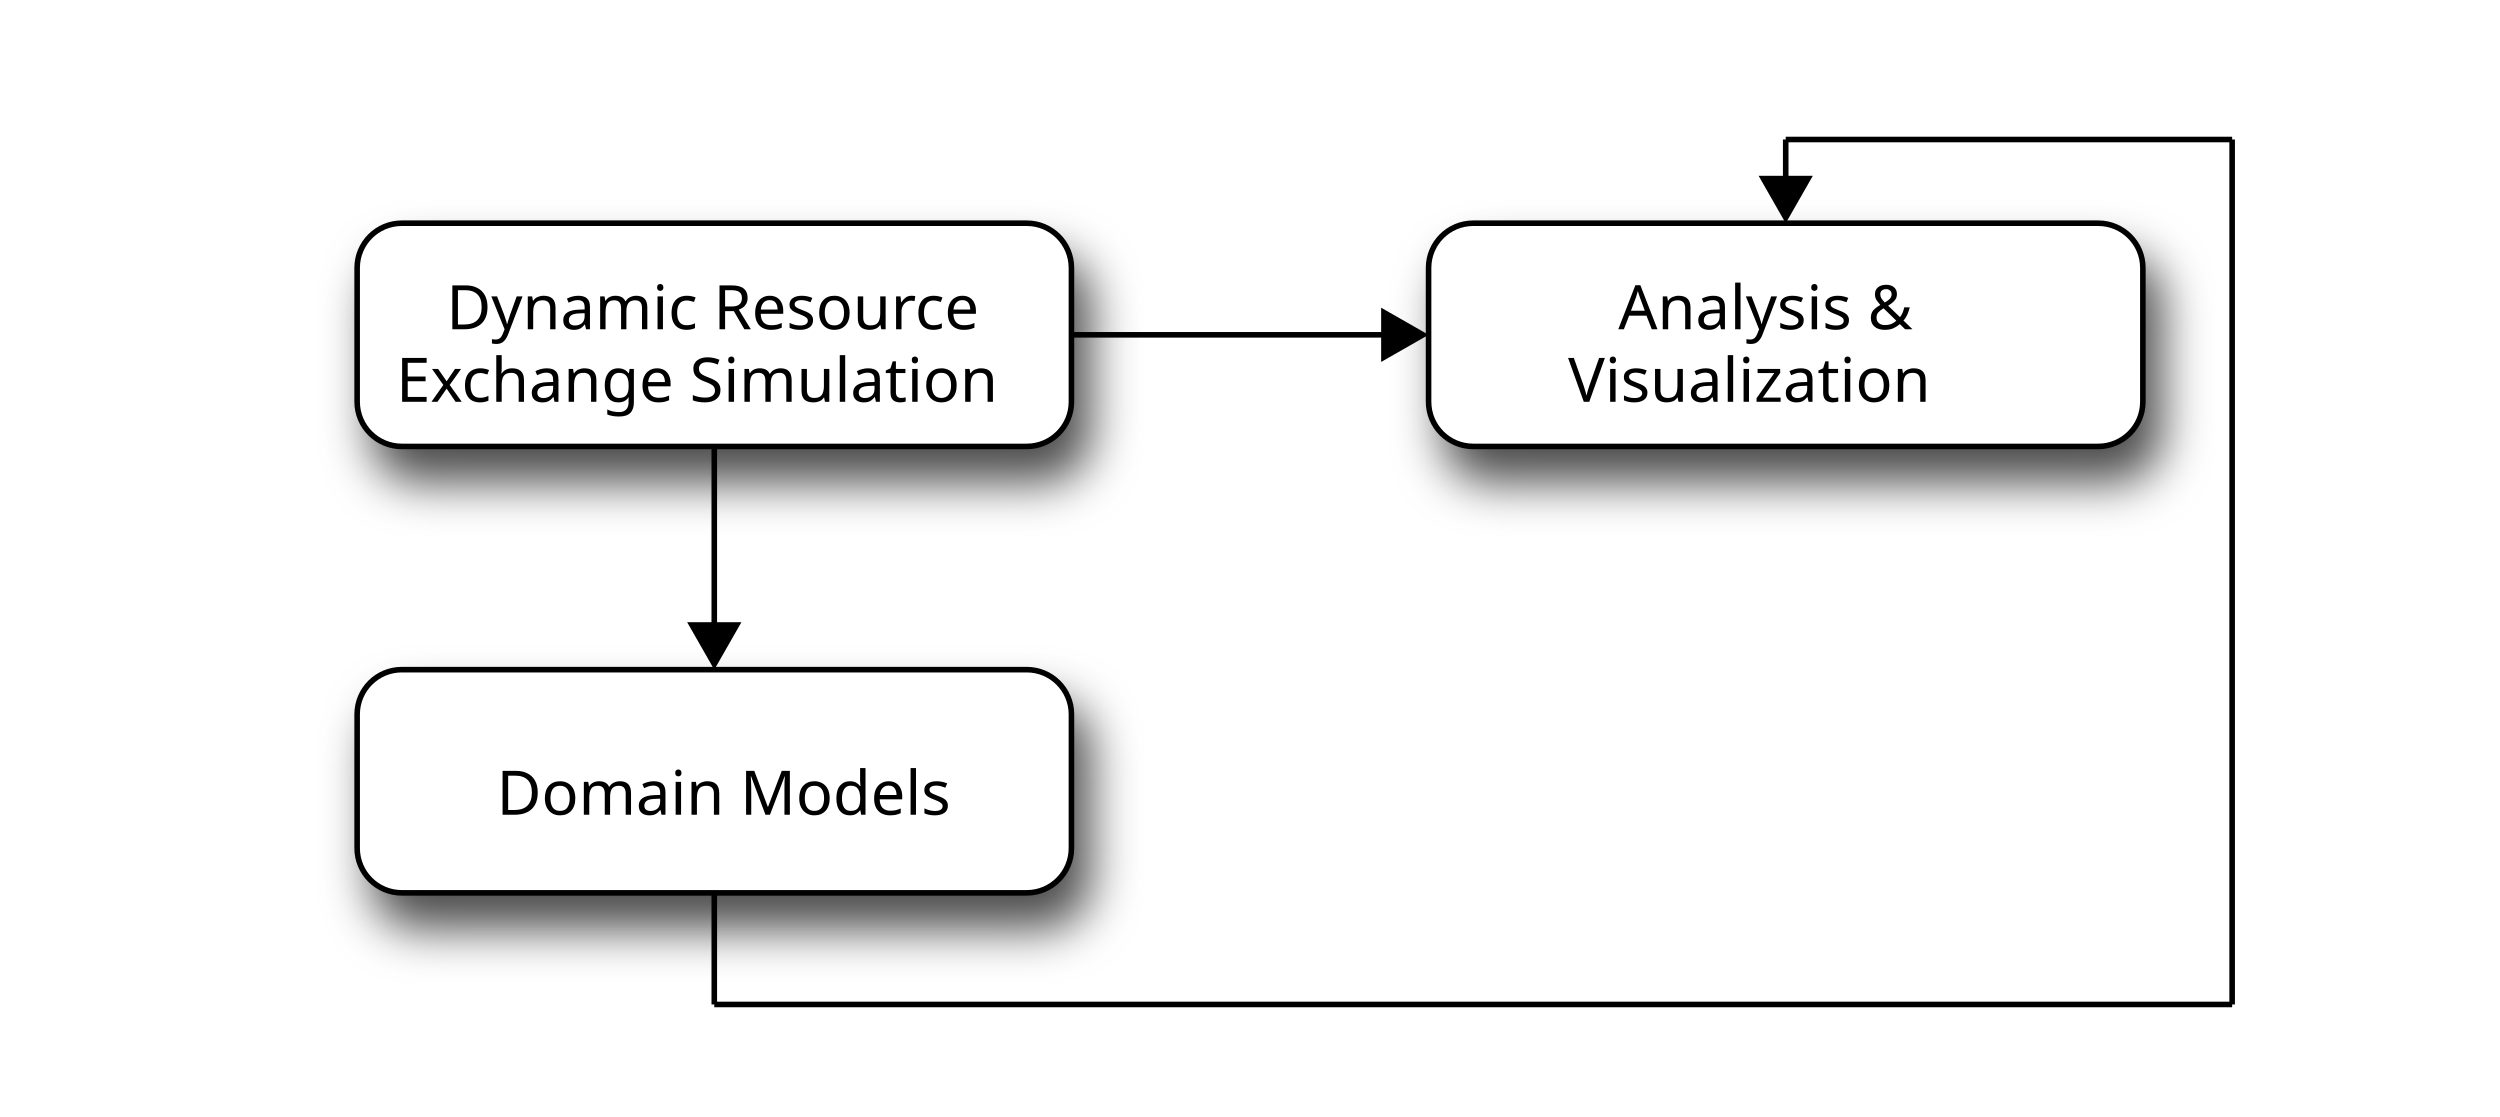
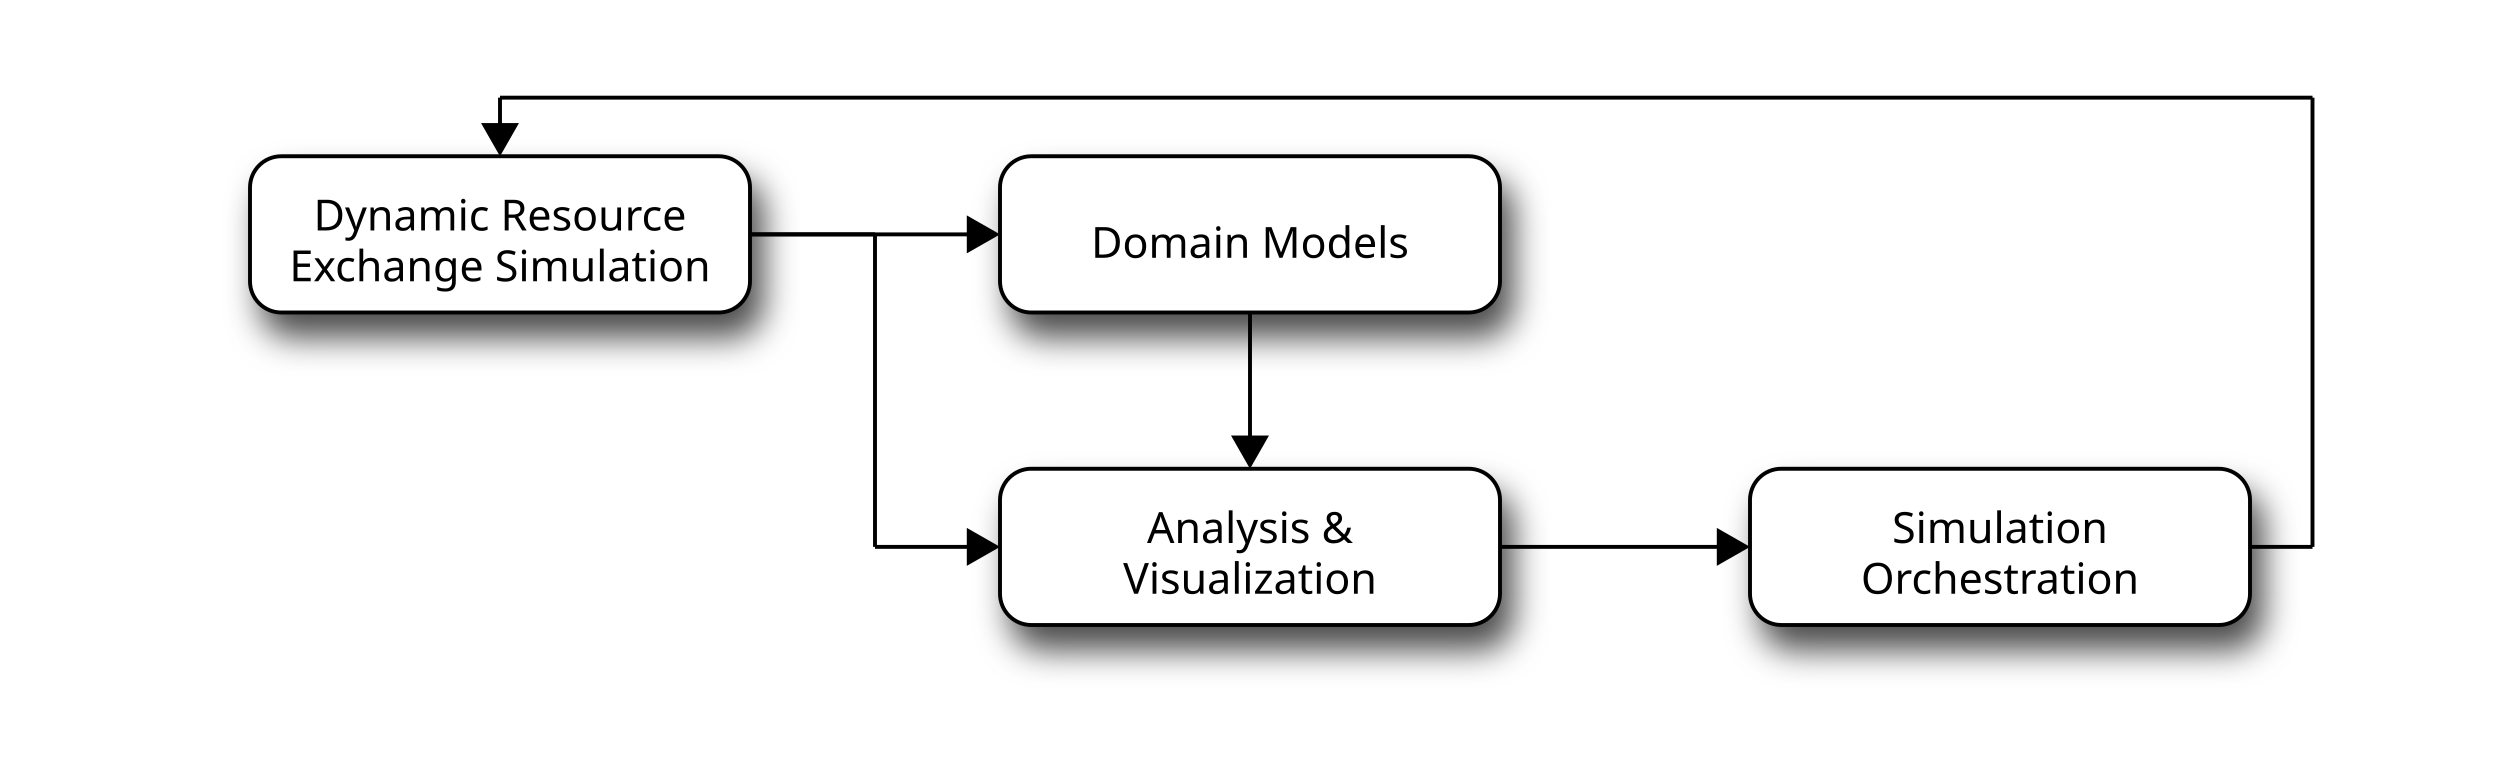
- <svg xmlns="http://www.w3.org/2000/svg" viewBox="0 0 448 200">
+ <svg xmlns="http://www.w3.org/2000/svg" viewBox="0 0 640 200">
  <defs id="defs_block">
    <filter height="1.504" id="filter_blur" width="1.157" x="-0.079" y="-0.252">
      <feGaussianBlur id="feGaussianBlur3780" stdDeviation="4.2" />
    </filter>
  </defs>
-   <rect fill="none" height="140" style="filter:url(#filter_blur)" width="144" x="56" y="30" />
+   <rect fill="none" height="140" style="filter:url(#filter_blur)" width="144" x="248" y="30" />
  <path d="M 75 46 L 187 46 A8,8 0 0 1 195 54 L 195 78 A8,8 0 0 1 187 86 L 75 86 A8,8 0 0 1 67 78 L 67 54 A8,8 0 0 1 75 46" fill="rgb(0,0,0)" stroke="rgb(0,0,0)" style="filter:url(#filter_blur);opacity:0.7;fill-opacity:1" />
-   <path d="M 75 126 L 187 126 A8,8 0 0 1 195 134 L 195 158 A8,8 0 0 1 187 166 L 75 166 A8,8 0 0 1 67 158 L 67 134 A8,8 0 0 1 75 126" fill="rgb(0,0,0)" stroke="rgb(0,0,0)" style="filter:url(#filter_blur);opacity:0.7;fill-opacity:1" />
+   <path d="M 267 126 L 379 126 A8,8 0 0 1 387 134 L 387 158 A8,8 0 0 1 379 166 L 267 166 A8,8 0 0 1 259 158 L 259 134 A8,8 0 0 1 267 126" fill="rgb(0,0,0)" stroke="rgb(0,0,0)" style="filter:url(#filter_blur);opacity:0.7;fill-opacity:1" />
  <path d="M 267 46 L 379 46 A8,8 0 0 1 387 54 L 387 78 A8,8 0 0 1 379 86 L 267 86 A8,8 0 0 1 259 78 L 259 54 A8,8 0 0 1 267 46" fill="rgb(0,0,0)" stroke="rgb(0,0,0)" style="filter:url(#filter_blur);opacity:0.7;fill-opacity:1" />
+   <path d="M 459 126 L 571 126 A8,8 0 0 1 579 134 L 579 158 A8,8 0 0 1 571 166 L 459 166 A8,8 0 0 1 451 158 L 451 134 A8,8 0 0 1 459 126" fill="rgb(0,0,0)" stroke="rgb(0,0,0)" style="filter:url(#filter_blur);opacity:0.7;fill-opacity:1" />
  <path d="M 72 40 L 184 40 A8,8 0 0 1 192 48 L 192 72 A8,8 0 0 1 184 80 L 72 80 A8,8 0 0 1 64 72 L 64 48 A8,8 0 0 1 72 40" fill="rgb(255,255,255)" stroke="rgb(0,0,0)" />
-   <text fill="rgb(0,0,0)" font-family="sansserif" font-size="11" font-style="normal" font-weight="normal" x="80" y="59">Dynamic Resource</text>
-   <text fill="rgb(0,0,0)" font-family="sansserif" font-size="11" font-style="normal" font-weight="normal" x="71" y="72">Exchange Simulation</text>
-   <path d="M 72 120 L 184 120 A8,8 0 0 1 192 128 L 192 152 A8,8 0 0 1 184 160 L 72 160 A8,8 0 0 1 64 152 L 64 128 A8,8 0 0 1 72 120" fill="rgb(255,255,255)" stroke="rgb(0,0,0)" />
-   <text fill="rgb(0,0,0)" font-family="sansserif" font-size="11" font-style="normal" font-weight="normal" x="89" y="146">Domain Models</text>
+   <text fill="rgb(0,0,0)" font-family="sans-serif" font-size="11" font-style="normal" font-weight="normal" text-anchor="middle" textLength="97" x="128" y="59">Dynamic Resource</text>
+   <text fill="rgb(0,0,0)" font-family="sans-serif" font-size="11" font-style="normal" font-weight="normal" text-anchor="middle" textLength="115" x="128" y="72">Exchange Simulation</text>
+   <path d="M 264 120 L 376 120 A8,8 0 0 1 384 128 L 384 152 A8,8 0 0 1 376 160 L 264 160 A8,8 0 0 1 256 152 L 256 128 A8,8 0 0 1 264 120" fill="rgb(255,255,255)" stroke="rgb(0,0,0)" />
+   <text fill="rgb(0,0,0)" font-family="sans-serif" font-size="11" font-style="normal" font-weight="normal" text-anchor="middle" textLength="61" x="320" y="139">Analysis &amp;</text>
+   <text fill="rgb(0,0,0)" font-family="sans-serif" font-size="11" font-style="normal" font-weight="normal" text-anchor="middle" textLength="79" x="320" y="152">Visualization</text>
  <path d="M 264 40 L 376 40 A8,8 0 0 1 384 48 L 384 72 A8,8 0 0 1 376 80 L 264 80 A8,8 0 0 1 256 72 L 256 48 A8,8 0 0 1 264 40" fill="rgb(255,255,255)" stroke="rgb(0,0,0)" />
-   <text fill="rgb(0,0,0)" font-family="sansserif" font-size="11" font-style="normal" font-weight="normal" x="290" y="59">Analysis &amp;</text>
-   <text fill="rgb(0,0,0)" font-family="sansserif" font-size="11" font-style="normal" font-weight="normal" x="281" y="72">Visualization</text>
-   <path d="M 128 80 L 128 112" fill="none" stroke="rgb(0,0,0)" />
-   <polygon fill="rgb(0,0,0)" points="128,119 124,112 132,112 128,119" stroke="rgb(0,0,0)" />
+   <text fill="rgb(0,0,0)" font-family="sans-serif" font-size="11" font-style="normal" font-weight="normal" text-anchor="middle" textLength="79" x="320" y="66">Domain Models</text>
+   <path d="M 456 120 L 568 120 A8,8 0 0 1 576 128 L 576 152 A8,8 0 0 1 568 160 L 456 160 A8,8 0 0 1 448 152 L 448 128 A8,8 0 0 1 456 120" fill="rgb(255,255,255)" stroke="rgb(0,0,0)" />
+   <text fill="rgb(0,0,0)" font-family="sans-serif" font-size="11" font-style="normal" font-weight="normal" text-anchor="middle" textLength="61" x="512" y="139">Simulation</text>
+   <text fill="rgb(0,0,0)" font-family="sans-serif" font-size="11" font-style="normal" font-weight="normal" text-anchor="middle" textLength="79" x="512" y="152">Orchestration</text>
  <path d="M 192 60 L 248 60" fill="none" stroke="rgb(0,0,0)" />
  <polygon fill="rgb(0,0,0)" points="255,60 248,56 248,64 255,60" stroke="rgb(0,0,0)" />
-   <path d="M 128 160 L 128 180" fill="none" stroke="rgb(0,0,0)" />
-   <path d="M 128 180 L 400 180" fill="none" stroke="rgb(0,0,0)" />
-   <path d="M 400 180 L 400 25" fill="none" stroke="rgb(0,0,0)" />
-   <path d="M 320 25 L 400 25" fill="none" stroke="rgb(0,0,0)" />
-   <path d="M 320 25 L 320 32" fill="none" stroke="rgb(0,0,0)" />
-   <polygon fill="rgb(0,0,0)" points="320,39 316,32 324,32 320,39" stroke="rgb(0,0,0)" />
+   <path d="M 192 60 L 224 60" fill="none" stroke="rgb(0,0,0)" />
+   <path d="M 224 60 L 224 140" fill="none" stroke="rgb(0,0,0)" />
+   <path d="M 224 140 L 248 140" fill="none" stroke="rgb(0,0,0)" />
+   <polygon fill="rgb(0,0,0)" points="255,140 248,136 248,144 255,140" stroke="rgb(0,0,0)" />
+   <path d="M 576 140 L 592 140" fill="none" stroke="rgb(0,0,0)" />
+   <path d="M 592 140 L 592 25" fill="none" stroke="rgb(0,0,0)" />
+   <path d="M 128 25 L 592 25" fill="none" stroke="rgb(0,0,0)" />
+   <path d="M 128 25 L 128 32" fill="none" stroke="rgb(0,0,0)" />
+   <polygon fill="rgb(0,0,0)" points="128,39 124,32 132,32 128,39" stroke="rgb(0,0,0)" />
+   <path d="M 384 140 L 440 140" fill="none" stroke="rgb(0,0,0)" />
+   <polygon fill="rgb(0,0,0)" points="447,140 440,136 440,144 447,140" stroke="rgb(0,0,0)" />
+   <path d="M 320 80 L 320 112" fill="none" stroke="rgb(0,0,0)" />
+   <polygon fill="rgb(0,0,0)" points="320,119 316,112 324,112 320,119" stroke="rgb(0,0,0)" />
</svg>
